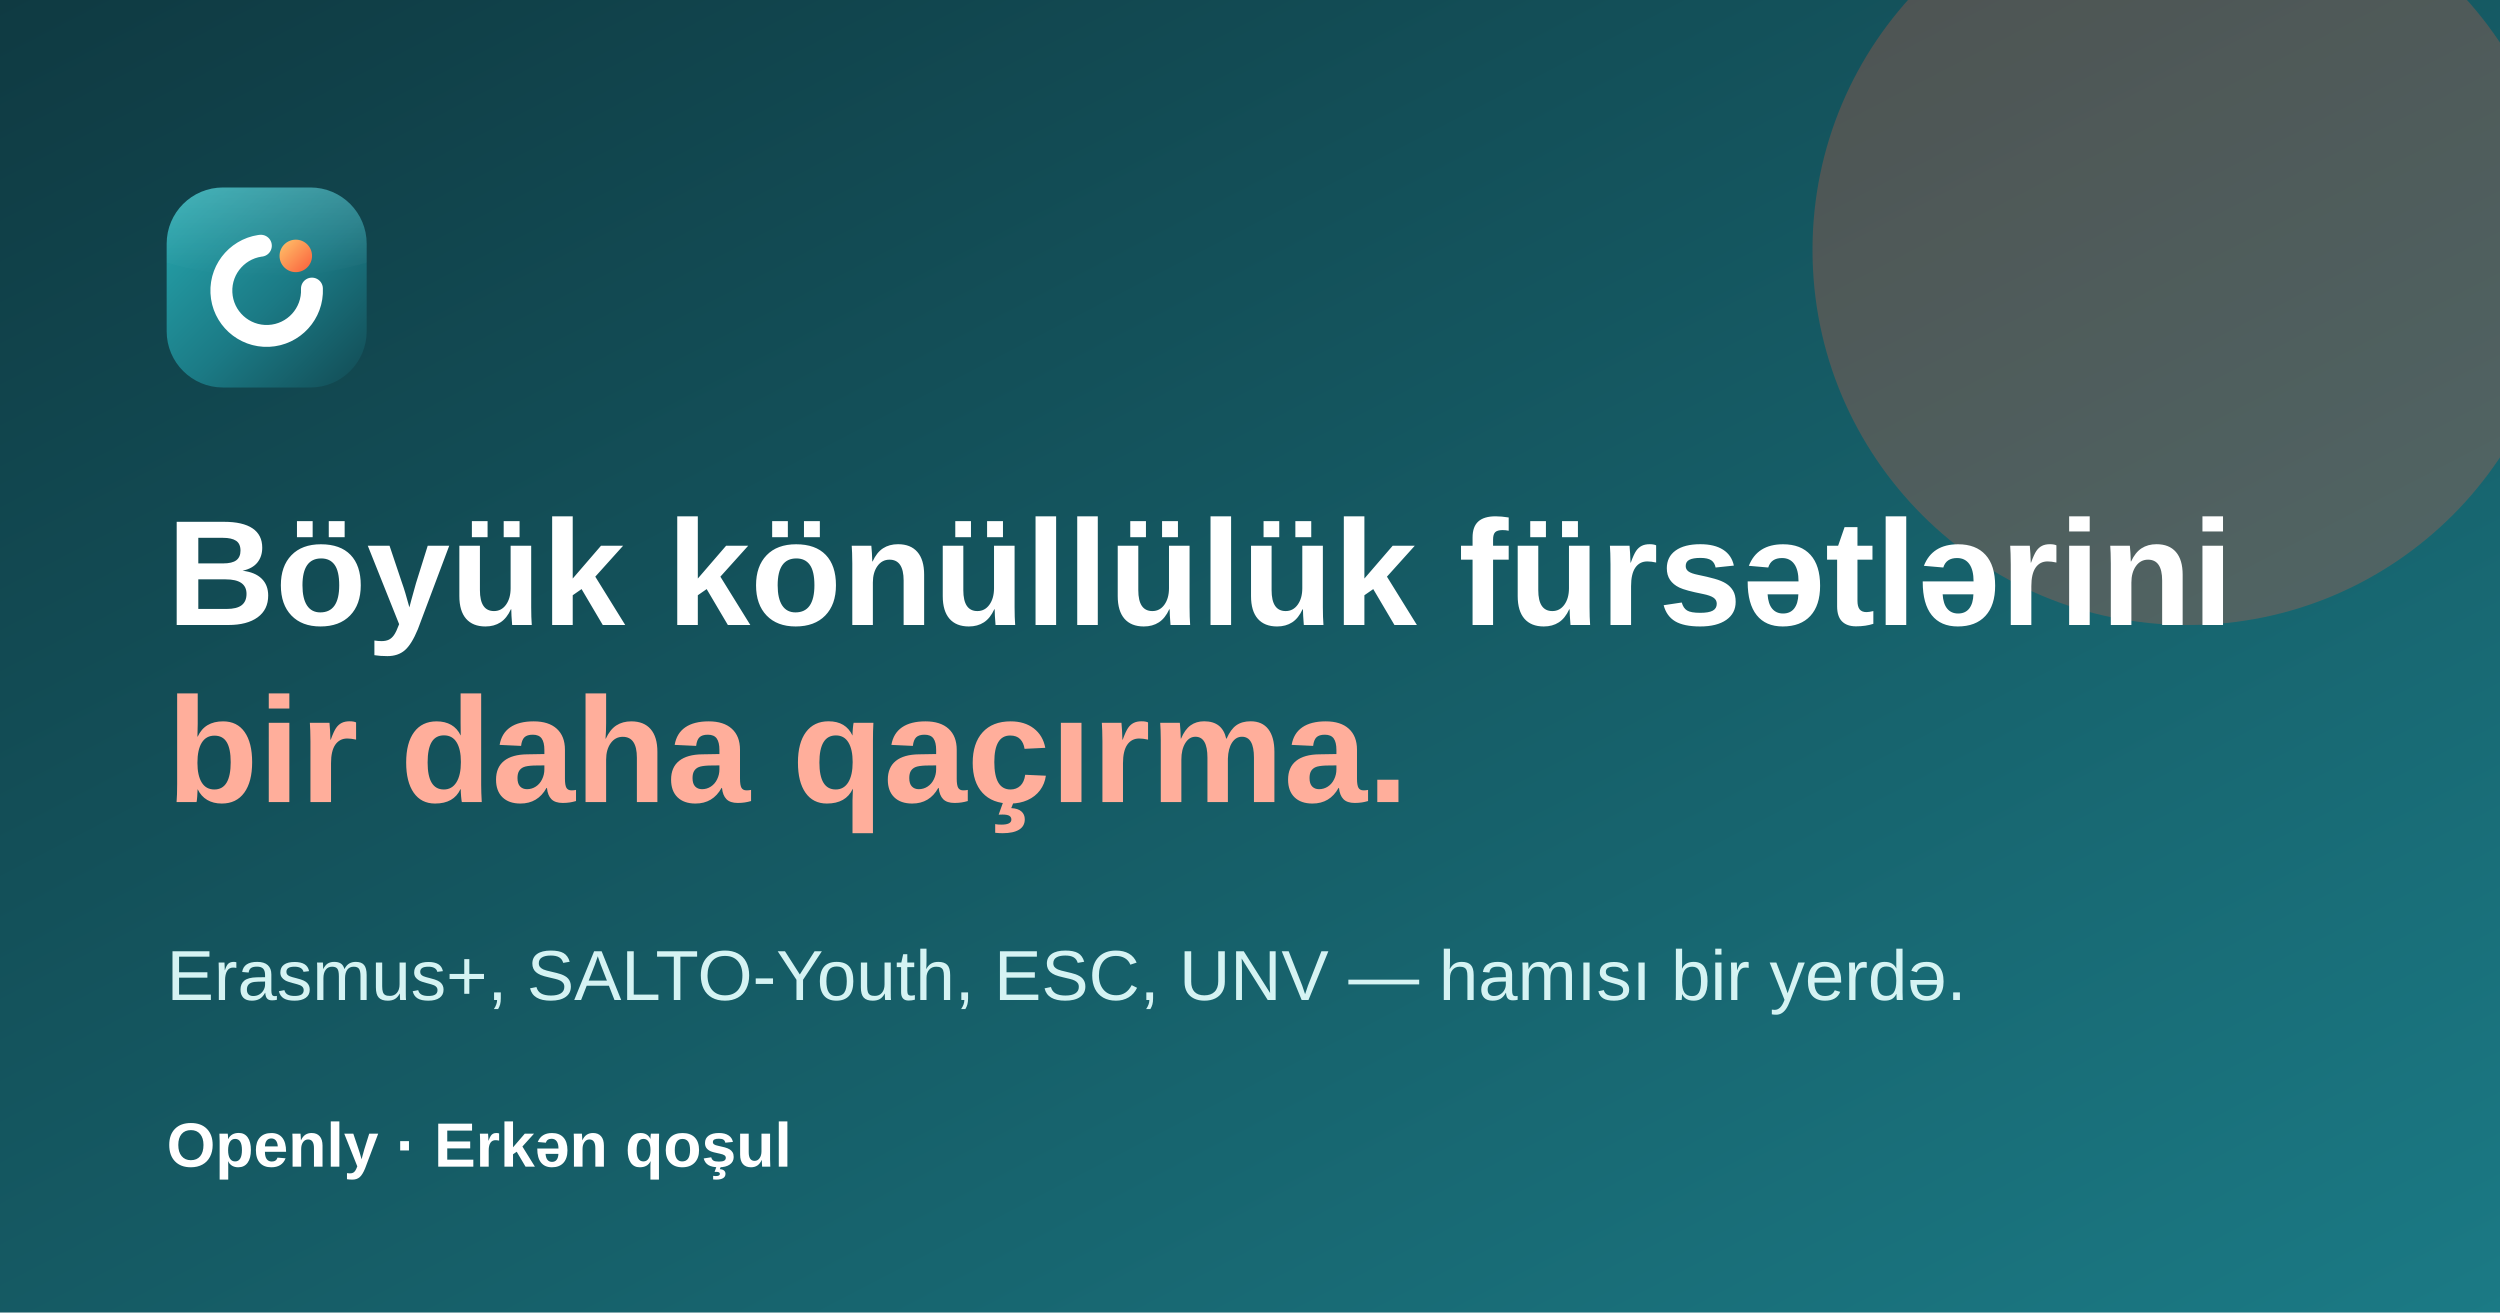
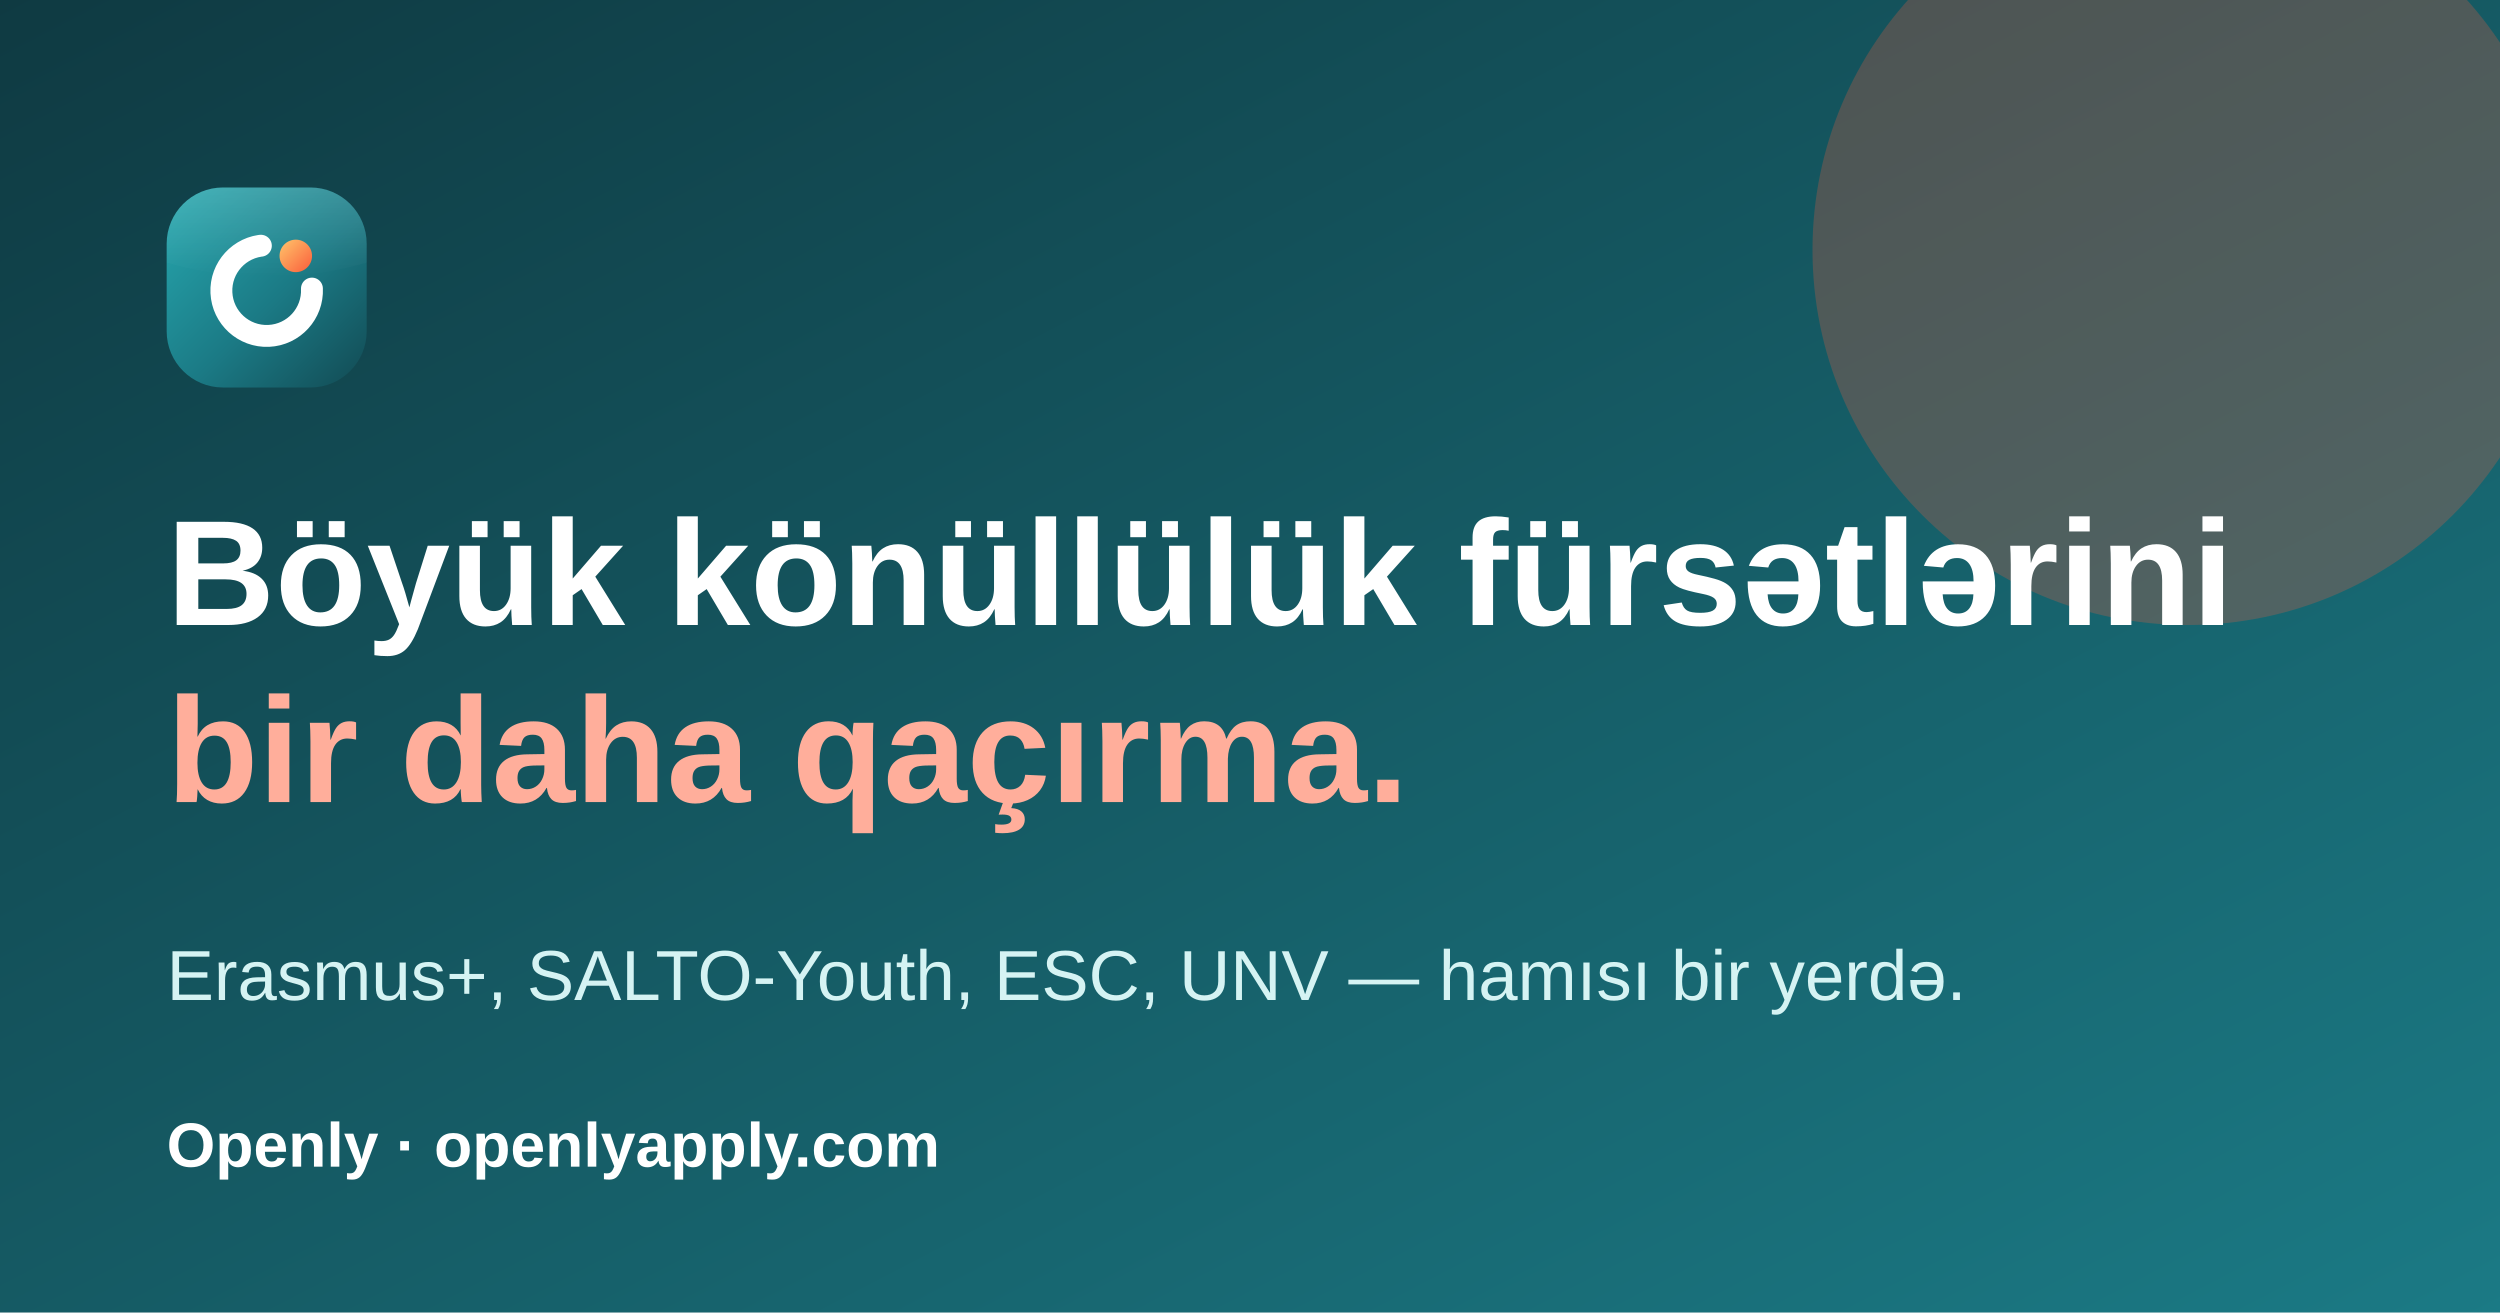
<svg xmlns="http://www.w3.org/2000/svg" width="1200" height="630" viewBox="0 0 1200 630">
  <defs>
    <linearGradient id="g" x1="0" y1="0" x2="1" y2="1">
      <stop offset="0" stop-color="#0f3a42" />
      <stop offset="1" stop-color="#1b7a85" />
    </linearGradient>
  </defs>
  <rect width="1200" height="630" fill="url(#g)" />
  <circle cx="1050" cy="120" r="180" fill="#fb5d3b" opacity=".25" />
  <g transform="translate(80 90) scale(1.5)">
    <defs>
      <linearGradient id="lgbg" x1="0" y1="0" x2="1" y2="1">
        <stop offset="0" stop-color="#27a9b0" />
        <stop offset=".55" stop-color="#1b7a85" />
        <stop offset="1" stop-color="#124a53" />
      </linearGradient>
      <linearGradient id="lgsun" x1="0" y1="0" x2="1" y2="1">
        <stop offset="0" stop-color="#ffc56b" />
        <stop offset="1" stop-color="#fb5d3b" />
      </linearGradient>
      <linearGradient id="lggl" x1="0" y1="0" x2="0" y2="1">
        <stop offset="0" stop-color="#fff" stop-opacity=".14" />
        <stop offset="1" stop-color="#fff" stop-opacity="0" />
      </linearGradient>
    </defs>
    <rect width="64" height="64" rx="18" fill="url(#lgbg)" />
    <path d="M0 18a18 18 0 0 1 18-18h28a18 18 0 0 1 18 18v6C44 30 20 30 0 24z" fill="url(#lggl)" />
    <circle cx="32" cy="33" r="14.5" fill="none" stroke="#fff" stroke-width="7" stroke-linecap="round" stroke-dasharray="67.11 24.00" transform="rotate(-2.6 32 33)" />
    <circle cx="41.32" cy="21.89" r="5.2" fill="url(#lgsun)" />
  </g>
  <text x="80" y="300" font-family="Arial, sans-serif" font-size="72" font-weight="700" fill="#fff">Böyük könüllülük fürsətlərini</text>
  <text x="80" y="385" font-family="Arial, sans-serif" font-size="72" font-weight="700" fill="#ffae9b">bir daha qaçırma.</text>
  <text x="80" y="480" font-family="Arial, sans-serif" font-size="34" fill="#d5f3f3">Erasmus+, SALTO-Youth, ESC, UNV — hamısı bir yerdə.</text>
-   <text x="80" y="560" font-family="Arial, sans-serif" font-size="30" font-weight="700" fill="#fff">Openly · Erkən qoşul</text>
+   <text x="80" y="560" font-family="Arial, sans-serif" font-size="30" font-weight="700" fill="#fff">Openly · openlyapply.com</text>
</svg>
